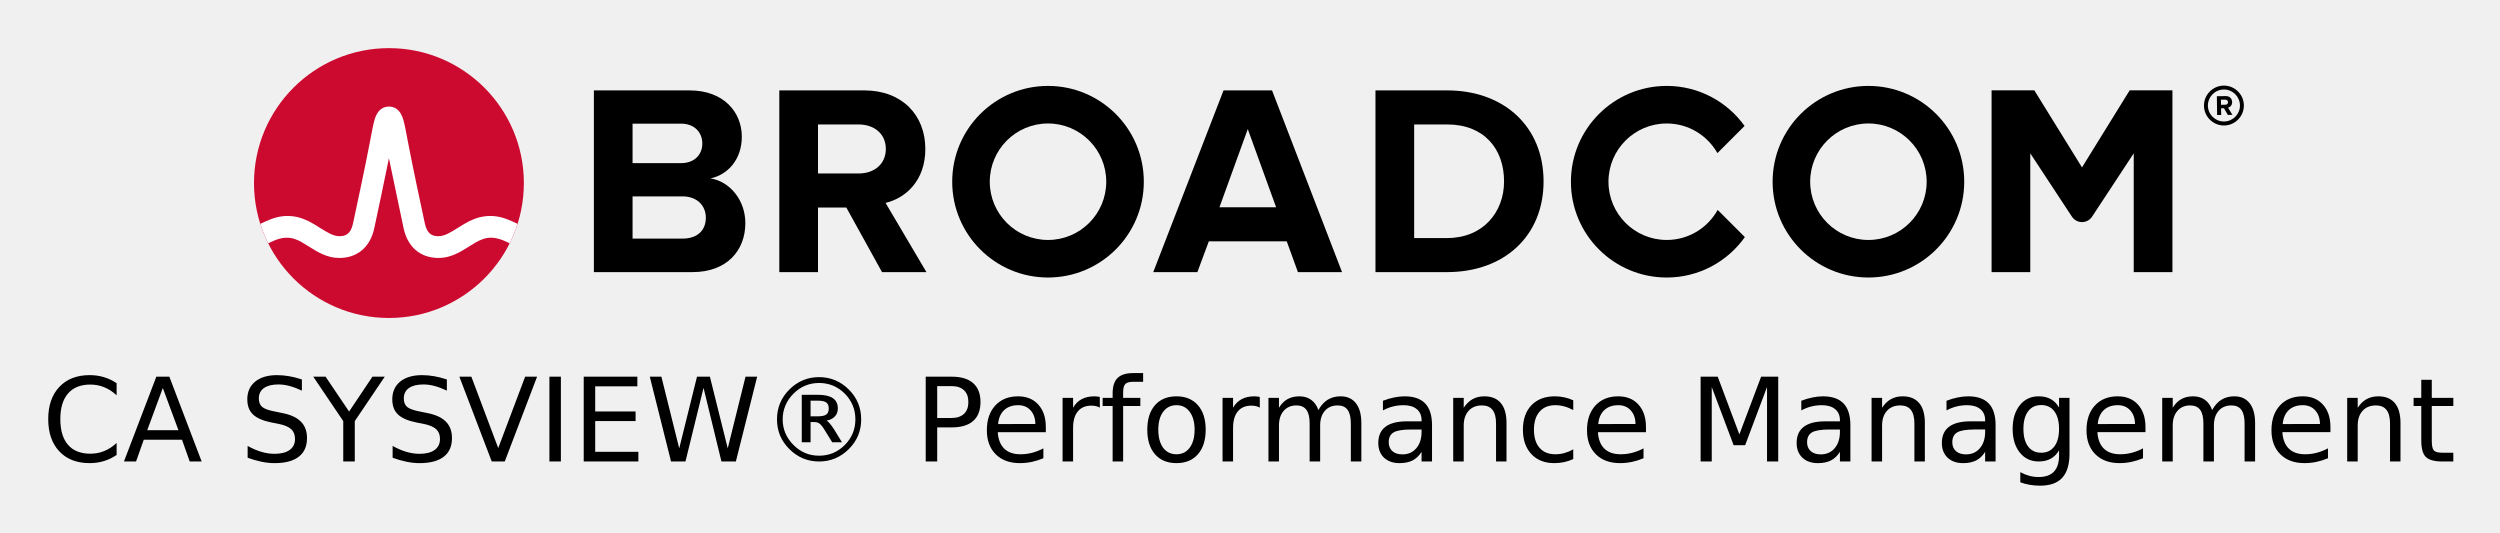
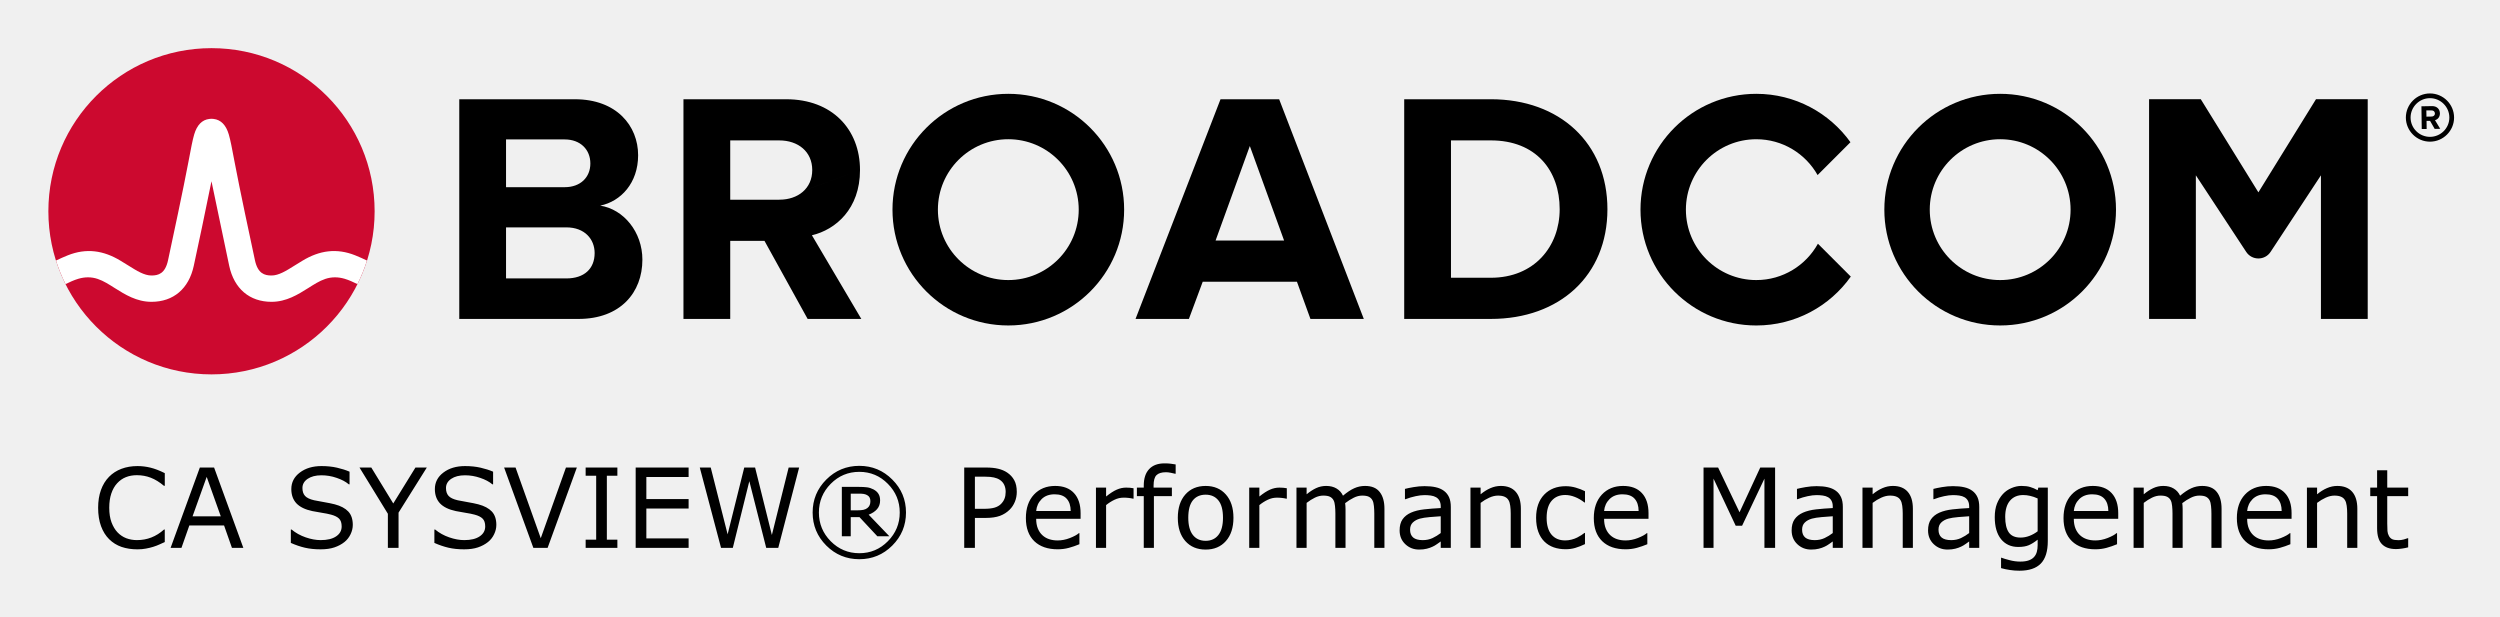
- <svg xmlns="http://www.w3.org/2000/svg" xmlns:xlink="http://www.w3.org/1999/xlink" role="img" viewBox="-30.28 -5.53 300.82 64.07">
+ <svg xmlns="http://www.w3.org/2000/svg" xmlns:xlink="http://www.w3.org/1999/xlink" role="img" viewBox="-4.53 -4.53 248.82 61.32">
  <path d="M237.32 9.09c-1.06 0-1.93-.86-1.93-1.92s.87-1.93 1.93-1.93 1.93.87 1.93 1.93-.87 1.92-1.93 1.92m0-4.32c-1.32 0-2.4 1.08-2.4 2.4 0 1.32 1.08 2.4 2.4 2.4 1.32 0 2.4-1.08 2.4-2.4 0-1.32-1.08-2.4-2.4-2.4" />
  <path d="M237.48 7.07l-.51.01-.01-.62h.51c.19-.01.34.11.34.3.01.19-.14.31-.33.31m.83-.32c-.01-.42-.3-.72-.77-.72l-1.07.02.03 2.26h.49l-.01-.81h.35l.46.8.55-.01-.52-.86c.24-.06.49-.28.49-.68M51.834 23.18h-5.999V9.347h5.835c1.574 0 2.557 1.016 2.557 2.393 0 1.377-.983 2.36-2.557 2.36H45v4h6.834c1.836 0 2.819 1.18 2.819 2.556 0 1.574-1.049 2.525-2.819 2.525m3.376-7.245c2.066-.426 3.771-2.262 3.771-5.015 0-2.918-2.131-5.573-6.295-5.573h-11.506v21.865h11.867c4.163 0 6.359-2.623 6.359-5.901 0-2.754-1.868-5.015-4.196-5.376m17.823-.59H68v4.098h3.558l4.294 7.769h5.343l-4.917-8.327c2.361-.557 4.786-2.622 4.786-6.49m0 0c0-4.065-2.786-7.048-7.343-7.048h-10.228v21.865h4.655V9.445h4.885c1.869 0 3.278 1.114 3.278 2.95s-1.409 2.95-3.278 2.95m43.421 4.065l3.409-9.408 3.41 9.408zm.492-14.063l-8.458 21.865h5.31l1.377-3.704h9.376l1.344 3.704h5.311l-8.425-21.865zm26.904 17.767h-3.967v-13.67h3.967c4.491 0 6.851 2.983 6.851 6.852 0 3.704-2.524 6.818-6.851 6.818m0-17.767h-8.622v21.865h8.622c6.851 0 11.604-4.327 11.604-10.916s-4.753-10.949-11.604-10.949m82.127-.004l-5.734 9.27-5.734-9.27h-5.146v21.869h4.656v-14.293l5.012 7.622c.574.871 1.851.871 2.424 0l5.013-7.622v14.293h4.656V5.343z" />
  <path id="a" d="M95.825 23.344c-3.871 0-7.008-3.138-7.008-7.008 0-3.871 3.137-7.009 7.008-7.009 3.87 0 7.008 3.138 7.008 7.009 0 3.87-3.138 7.008-7.008 7.008m0-18.536c-6.367 0-11.528 5.161-11.528 11.528 0 6.366 5.161 11.527 11.528 11.527 6.366 0 11.528-5.161 11.528-11.527 0-6.367-5.162-11.528-11.528-11.528" />
  <path d="M176.404 19.727c-1.195 2.156-3.492 3.617-6.132 3.617-3.87 0-7.008-3.138-7.008-7.008 0-3.871 3.138-7.008 7.008-7.008 2.618 0 4.897 1.438 6.1 3.565l3.27-3.269c-2.092-2.915-5.508-4.816-9.37-4.816-6.367 0-11.527 5.161-11.527 11.528 0 6.366 5.16 11.528 11.527 11.528 3.883 0 7.316-1.922 9.404-4.865z" />
  <use transform="translate(98.718)" xlink:href="#a" />
  <ellipse cx="16.52" cy="16.497" fill="#cc092f" rx="16.236" ry="16.235" />
  <path fill="#fff" d="M30.825 20.883c-1.857-.74-3.557-.492-5.261.541 0 0-.621.379-.807.496-.794.498-1.543.97-2.263.97-.687 0-1.363-.184-1.649-1.513-.446-2.073-1.534-7.167-2.009-9.69-.279-1.483-.432-2.282-.591-2.825-.28-.954-.792-1.473-1.519-1.556 0 0-.114-.016-.207-.016-.092 0-.218.018-.218.018-.72.086-1.229.605-1.507 1.554-.159.543-.312 1.342-.591 2.825-.475 2.523-1.563 7.617-2.009 9.69-.286 1.329-.962 1.513-1.649 1.513-.72 0-1.469-.472-2.263-.97-.186-.117-.808-.496-.808-.496-1.703-1.033-3.404-1.281-5.26-.541-.401.16-.796.339-1.172.52.257.806.577 1.599.95 2.344.411-.202.842-.402 1.282-.532.634-.187 1.284-.197 1.914.014.612.205 1.157.568 1.7.909 1.023.643 2.182 1.372 3.657 1.372 2.186 0 3.72-1.305 4.21-3.581.38-1.764 1.222-5.702 1.763-8.418 0 0 1.386 6.654 1.765 8.418.49 2.276 2.025 3.581 4.211 3.581 1.475 0 2.634-.729 3.657-1.372.543-.341 1.088-.704 1.7-.909.629-.211 1.28-.201 1.914-.014.44.13.87.331 1.281.533.374-.745.693-1.539.95-2.345-.376-.181-.77-.36-1.171-.52" />
-   <path d="M-16.247 40.58v1.456q-.697-.649-1.49-.971-.786-.321-1.675-.321-1.75 0-2.68 1.073-.93 1.066-.93 3.09 0 2.017.93 3.09.93 1.066 2.68 1.066.889 0 1.675-.321.793-.321 1.49-.971v1.442q-.725.492-1.538.738-.807.246-1.709.246-2.317 0-3.65-1.415-1.333-1.422-1.333-3.876 0-2.461 1.333-3.876 1.333-1.422 3.65-1.422.916 0 1.723.246.813.239 1.524.725zm5.558.574l-1.873 5.079h3.753zm-.779-1.36h1.565L-6.014 50h-1.436l-.93-2.618h-4.601L-13.909 50h-1.456zm17.514.335v1.347q-.786-.376-1.483-.561-.697-.185-1.347-.185-1.128 0-1.743.438-.608.438-.608 1.244 0 .677.403 1.025.41.342 1.545.554l.834.171q1.545.294 2.276 1.039.738.738.738 1.982 0 1.483-.998 2.249-.991.766-2.912.766-.725 0-1.545-.164-.813-.164-1.688-.485v-1.422q.841.472 1.647.711.807.239 1.586.239 1.183 0 1.825-.465.643-.465.643-1.326 0-.752-.465-1.176-.458-.424-1.511-.636l-.841-.164q-1.545-.308-2.235-.964-.69-.656-.69-1.825 0-1.354.95-2.133.957-.779 2.632-.779.718 0 1.463.13t1.524.39zm1.367-.335h1.483l2.83 4.197 2.81-4.197h1.483l-3.609 5.346V50h-1.388v-4.86zm16.078.335v1.347q-.786-.376-1.483-.561-.697-.185-1.347-.185-1.128 0-1.743.438-.608.438-.608 1.244 0 .677.403 1.025.41.342 1.545.554l.834.171q1.545.294 2.276 1.039.738.738.738 1.982 0 1.483-.998 2.249-.991.766-2.912.766-.725 0-1.545-.164-.813-.164-1.688-.485v-1.422q.841.472 1.647.711.807.239 1.586.239 1.183 0 1.825-.465.643-.465.643-1.326 0-.752-.465-1.176-.458-.424-1.511-.636l-.841-.164q-1.545-.308-2.235-.964-.69-.656-.69-1.825 0-1.354.95-2.133.957-.779 2.632-.779.718 0 1.463.13t1.524.39zM28.891 50l-3.896-10.206h1.442l3.233 8.593 3.24-8.593h1.436L30.456 50zm6.938-10.206h1.381V50H35.829zm4.129 0h6.453v1.162h-5.072v3.021h4.86v1.162h-4.86v3.698h5.195V50h-6.576zm7.95 0h1.395l2.146 8.627 2.14-8.627h1.552l2.146 8.627 2.14-8.627h1.401L58.265 50h-1.736L54.375 41.141 52.201 50h-1.736zm20.371.759q-.896 0-1.668.321-.772.321-1.415.964t-.971 1.429q-.328.779-.328 1.668 0 .882.328 1.661.328.772.971 1.415.643.643 1.415.971.772.321 1.668.321.902 0 1.675-.321.779-.328 1.422-.971.636-.636.95-1.408.321-.772.321-1.668 0-.909-.321-1.682-.321-.779-.95-1.415-.643-.643-1.422-.964-.772-.321-1.675-.321zm0-.704q1.039 0 1.935.376.902.376 1.647 1.121.745.745 1.114 1.641.369.895.369 1.948 0 1.039-.369 1.935-.369.889-1.114 1.634-.745.745-1.647 1.121Q69.318 50 68.279 50q-1.039 0-1.941-.376-.896-.376-1.641-1.121-.745-.745-1.114-1.634-.369-.895-.369-1.935 0-1.053.369-1.948t1.114-1.641q.745-.745 1.641-1.121.902-.376 1.941-.376zm-.185 2.83h-.841v1.887h.841q.752 0 1.046-.212.301-.212.301-.725 0-.52-.301-.731-.301-.219-1.046-.219zm.048-.704q1.203 0 1.798.41.595.403.595 1.23 0 .588-.362.971-.355.383-1.012.499.164.055.39.321.232.26.547.759l.937 1.524H69.858l-.882-1.429q-.403-.656-.656-.827-.246-.178-.615-.178h-.451v2.434h-1.06V41.975zm14.349-1.046v3.835h1.736q.964 0 1.49-.499.526-.499.526-1.422 0-.916-.526-1.415-.526-.499-1.49-.499zm-1.381-1.135h3.117q1.716 0 2.591.779.882.772.882 2.27 0 1.511-.882 2.283-.875.772-2.591.772H82.491V50h-1.381zm14.451 6.063v.615h-5.783q.082 1.299.779 1.982.704.677 1.955.677.725 0 1.401-.178.684-.178 1.354-.533v1.189q-.677.287-1.388.438-.711.15-1.442.15-1.832 0-2.905-1.066-1.066-1.066-1.066-2.885 0-1.88 1.012-2.98 1.019-1.107 2.741-1.107 1.545 0 2.44.998.902.991.902 2.7zm-1.258-.369q-.014-1.032-.581-1.647-.561-.615-1.49-.615-1.053 0-1.688.595-.629.595-.725 1.675zm7.759-1.969q-.212-.123-.465-.178-.246-.062-.547-.062-1.066 0-1.641.697-.567.69-.567 1.989V50h-1.265v-7.656h1.265v1.189q.396-.697 1.032-1.032.636-.342 1.545-.342.13 0 .287.021.157.014.349.048zm5.209-4.156v1.046h-1.203q-.677 0-.943.273-.26.273-.26.984v.677h2.071v.978h-2.071V50h-1.265v-6.679h-1.203v-.978h1.203v-.533q0-1.278.595-1.859.595-.588 1.887-.588zm4.013 3.862q-1.012 0-1.6.793-.588.786-.588 2.16 0 1.374.581 2.167.588.786 1.606.786 1.005 0 1.593-.793t.588-2.16q0-1.36-.588-2.153-.588-.8-1.593-.8zm0-1.066q1.641 0 2.577 1.066.937 1.066.937 2.953 0 1.88-.937 2.953-.937 1.066-2.577 1.066-1.647 0-2.584-1.066-.93-1.073-.93-2.953 0-1.887.93-2.953.937-1.066 2.584-1.066zm10.028 1.36q-.212-.123-.465-.178-.246-.062-.547-.062-1.066 0-1.641.697-.567.69-.567 1.989V50h-1.265v-7.656h1.265v1.189q.396-.697 1.032-1.032.636-.342 1.545-.342.13 0 .287.021.157.014.349.048zm7.048.294q.472-.848 1.128-1.251.656-.403 1.545-.403 1.196 0 1.846.841.649.834.649 2.379V50h-1.265v-4.58q0-1.101-.39-1.634-.39-.533-1.189-.533-.978 0-1.545.649-.567.649-.567 1.771V50h-1.265v-4.58q0-1.107-.39-1.634-.39-.533-1.203-.533-.964 0-1.531.656-.567.649-.567 1.764V50h-1.265v-7.656h1.265v1.189q.431-.704 1.032-1.039.602-.335 1.429-.335.834 0 1.415.424.588.424.868 1.23zm11.163 2.338q-1.524 0-2.112.349-.588.349-.588 1.189 0 .67.438 1.066.444.39 1.203.39 1.046 0 1.675-.738.636-.745.636-1.976v-.28zm2.509-.52V50h-1.258v-1.162q-.431.697-1.073 1.032-.643.328-1.572.328-1.176 0-1.873-.656-.69-.663-.69-1.77 0-1.292.861-1.948.868-.656 2.584-.656h1.764v-.123q0-.868-.574-1.34-.567-.479-1.6-.479-.656 0-1.278.157-.622.157-1.196.472v-1.162q.69-.267 1.34-.397.649-.137 1.265-.137 1.661 0 2.481.861.82.861.82 2.611zm8.962-.253V50h-1.258v-4.58q0-1.087-.424-1.627-.424-.54-1.271-.54-1.019 0-1.606.649-.588.649-.588 1.771V50h-1.265v-7.656h1.265v1.189q.451-.69 1.06-1.032.615-.342 1.415-.342 1.319 0 1.996.82.677.813.677 2.399zm8.032-2.741v1.176q-.533-.294-1.073-.438-.533-.15-1.08-.15-1.224 0-1.9.779-.677.772-.677 2.174t.677 2.181q.677.772 1.9.772.547 0 1.08-.144.54-.15 1.073-.444v1.162q-.526.246-1.094.369-.561.123-1.196.123-1.729 0-2.748-1.087-1.019-1.087-1.019-2.933 0-1.873 1.025-2.946 1.032-1.073 2.823-1.073.581 0 1.135.123.554.116 1.073.355zm8.75 3.22v.615h-5.783q.082 1.299.779 1.982.704.677 1.955.677.725 0 1.401-.178.684-.178 1.354-.533v1.189q-.677.287-1.388.438-.711.15-1.442.15-1.832 0-2.905-1.066-1.066-1.066-1.066-2.885 0-1.88 1.012-2.98 1.019-1.107 2.741-1.107 1.545 0 2.44.998.902.991.902 2.7zm-1.258-.369q-.014-1.032-.581-1.647-.561-.615-1.49-.615-1.053 0-1.688.595-.629.595-.725 1.675zm7.834-5.694h2.058l2.604 6.945 2.618-6.945h2.058V50h-1.347v-8.962l-2.632 7h-1.388l-2.632-7V50h-1.34zm15.511 6.357q-1.524 0-2.112.349-.588.349-.588 1.189 0 .67.438 1.066.444.39 1.203.39 1.046 0 1.675-.738.636-.745.636-1.976v-.28zm2.509-.52V50h-1.258v-1.162q-.431.697-1.073 1.032-.643.328-1.572.328-1.176 0-1.873-.656-.69-.663-.69-1.77 0-1.292.861-1.948.868-.656 2.584-.656h1.764v-.123q0-.868-.574-1.34-.567-.479-1.6-.479-.656 0-1.278.157-.622.157-1.196.472v-1.162q.69-.267 1.34-.397.649-.137 1.265-.137 1.661 0 2.481.861.82.861.82 2.611zm8.962-.253V50h-1.258v-4.58q0-1.087-.424-1.627-.424-.54-1.271-.54-1.019 0-1.606.649-.588.649-.588 1.771V50h-1.265v-7.656h1.265v1.189q.451-.69 1.06-1.032.615-.342 1.415-.342 1.319 0 1.996.82.677.813.677 2.399zm6.002.772q-1.524 0-2.112.349-.588.349-.588 1.189 0 .67.438 1.066.444.39 1.203.39 1.046 0 1.675-.738.636-.745.636-1.976v-.28zm2.509-.52V50h-1.258v-1.162q-.431.697-1.073 1.032-.643.328-1.572.328-1.176 0-1.873-.656-.69-.663-.69-1.77 0-1.292.861-1.948.868-.656 2.584-.656h1.764v-.123q0-.868-.574-1.34-.567-.479-1.6-.479-.656 0-1.278.157-.622.157-1.196.472v-1.162q.69-.267 1.34-.397.649-.137 1.265-.137 1.661 0 2.481.861.82.861.82 2.611zm7.636.451q0-1.367-.567-2.119-.561-.752-1.579-.752-1.012 0-1.579.752-.561.752-.561 2.119 0 1.36.561 2.112.567.752 1.579.752 1.019 0 1.579-.752.567-.752.567-2.112zm1.258 2.967q0 1.955-.868 2.905-.868.957-2.659.957-.663 0-1.251-.103-.588-.096-1.142-.301v-1.224q.554.301 1.094.444.54.144 1.101.144 1.237 0 1.853-.649.615-.643.615-1.948v-.622q-.39.677-.998 1.012-.608.335-1.456.335-1.408 0-2.27-1.073-.861-1.073-.861-2.844 0-1.777.861-2.851.861-1.073 2.27-1.073.848 0 1.456.335t.998 1.012v-1.162h1.258zm9.14-3.192v.615h-5.783q.082 1.299.779 1.982.704.677 1.955.677.725 0 1.401-.178.684-.178 1.354-.533v1.189q-.677.287-1.388.438-.711.15-1.442.15-1.832 0-2.905-1.066-1.066-1.066-1.066-2.885 0-1.88 1.012-2.98 1.019-1.107 2.741-1.107 1.545 0 2.44.998.902.991.902 2.7zm-1.258-.369q-.014-1.032-.581-1.647-.561-.615-1.49-.615-1.053 0-1.688.595-.629.595-.725 1.675zm9.283-1.675q.472-.848 1.128-1.251.656-.403 1.545-.403 1.196 0 1.846.841.649.834.649 2.379V50h-1.265v-4.58q0-1.101-.39-1.634-.39-.533-1.189-.533-.978 0-1.545.649-.567.649-.567 1.771V50h-1.265v-4.58q0-1.107-.39-1.634-.39-.533-1.203-.533-.964 0-1.531.656-.567.649-.567 1.764V50h-1.265v-7.656h1.265v1.189q.431-.704 1.032-1.039.602-.335 1.429-.335.834 0 1.415.424.588.424.868 1.23zm14.232 2.044v.615h-5.783q.082 1.299.779 1.982.704.677 1.955.677.725 0 1.401-.178.684-.178 1.354-.533v1.189q-.677.287-1.388.438-.711.15-1.442.15-1.832 0-2.905-1.066-1.066-1.066-1.066-2.885 0-1.88 1.012-2.98 1.019-1.107 2.741-1.107 1.545 0 2.44.998.902.991.902 2.7zm-1.258-.369q-.014-1.032-.581-1.647-.561-.615-1.49-.615-1.053 0-1.688.595-.629.595-.725 1.675zm9.687-.109V50h-1.258v-4.58q0-1.087-.424-1.627-.424-.54-1.271-.54-1.019 0-1.606.649-.588.649-.588 1.771V50h-1.265v-7.656h1.265v1.189q.451-.69 1.06-1.032.615-.342 1.415-.342 1.319 0 1.996.82.677.813.677 2.399zm3.767-5.209v2.174h2.591v.978h-2.591v4.156q0 .937.253 1.203.26.267 1.046.267h1.292V50h-1.292q-1.456 0-2.01-.54-.554-.547-.554-1.982v-4.156h-.923v-.978h.923v-2.174z" text-anchor="middle" />
+   <path d="M11.869 49.42q-.295.129-.537.242-.236.113-.623.236-.328.102-.714.172-.381.075-.843.075-.87 0-1.584-.242-.709-.247-1.235-.768-.516-.51-.806-1.294-.29-.79-.29-1.832 0-.988.279-1.767.279-.779.806-1.316.51-.521 1.23-.795.725-.274 1.606-.274.645 0 1.284.156.645.156 1.429.548v1.262h-.081q-.661-.553-1.311-.806t-1.391-.252q-.607 0-1.096.199-.483.193-.865.607-.371.403-.58 1.02-.204.612-.204 1.418 0 .843.226 1.45.231.607.591.988.376.397.875.591.505.188 1.063.188.768 0 1.439-.263.671-.263 1.257-.79h.075zM19.689 50h-1.133l-.784-2.229H14.313L13.529 50h-1.08l2.911-7.998h1.418zm-2.245-3.142l-1.402-3.926-1.407 3.926zm13.138.859q0 .467-.22.924-.215.457-.607.773-.43.344-1.004.537-.569.193-1.375.193-.865 0-1.558-.161-.688-.161-1.402-.478v-1.332h.075q.607.505 1.402.779.795.274 1.493.274.988 0 1.536-.371.553-.371.553-.988 0-.532-.263-.784-.258-.252-.79-.392-.403-.107-.875-.177-.467-.07-.994-.177-1.063-.226-1.579-.768-.51-.548-.51-1.423 0-1.004.849-1.644.849-.645 2.154-.645.843 0 1.547.161.704.161 1.246.397v1.257h-.075q-.457-.387-1.203-.639-.741-.258-1.52-.258-.854 0-1.375.354-.516.354-.516.913 0 .499.258.784.258.285.908.435.344.075.978.183t1.074.22q.892.236 1.343.714.451.478.451 1.337zm7.369-5.715l-2.814 4.49V50h-1.063v-3.395l-2.825-4.603h1.176l2.186 3.577 2.208-3.577zm6.918 5.715q0 .467-.22.924-.215.457-.607.773-.43.344-1.004.537-.569.193-1.375.193-.865 0-1.558-.161-.688-.161-1.402-.478v-1.332h.075q.607.505 1.402.779.795.274 1.493.274.988 0 1.536-.371.553-.371.553-.988 0-.532-.263-.784-.258-.252-.79-.392-.403-.107-.875-.177-.467-.07-.994-.177-1.063-.226-1.579-.768-.51-.548-.51-1.423 0-1.004.849-1.644.849-.645 2.154-.645.843 0 1.547.161.704.161 1.246.397v1.257h-.075q-.457-.387-1.203-.639-.741-.258-1.52-.258-.854 0-1.375.354-.516.354-.516.913 0 .499.258.784.258.285.908.435.344.075.978.183t1.074.22q.892.236 1.343.714.451.478.451 1.337zm8.014-5.715L49.972 50h-1.418l-2.911-7.998h1.139l2.508 7.036 2.508-7.036zM56.917 50h-3.158v-.816h1.047v-6.365H53.758v-.816h3.158v.816h-1.047v6.365h1.047zm7.09 0H58.737v-7.998h5.269v.945h-4.206v2.191h4.206v.945h-4.206v2.97h4.206zm11-7.998L72.928 50h-1.198l-1.681-6.639L68.405 50h-1.171l-2.116-7.998h1.09l1.681 6.649 1.654-6.649h1.08l1.67 6.714 1.67-6.714zm10.635 4.479q0 1.923-1.364 3.287-1.359 1.359-3.282 1.359-1.923 0-3.287-1.359-1.359-1.364-1.359-3.287 0-1.923 1.359-3.282 1.364-1.364 3.287-1.364 1.923 0 3.282 1.364 1.364 1.359 1.364 3.282zm-.623 0q0-1.665-1.182-2.857-1.176-1.192-2.841-1.192t-2.847 1.192q-1.176 1.192-1.176 2.857 0 1.665 1.176 2.857 1.182 1.192 2.847 1.192t2.841-1.192q1.182-1.192 1.182-2.857zm-1.031 2.363h-1.198l-1.778-1.907h-.87v1.907h-.886v-4.915h1.676q.505 0 .833.043.328.043.645.209.338.183.494.446.161.258.161.65 0 .521-.306.87-.301.344-.833.548zm-1.891-3.507q0-.193-.075-.344-.075-.15-.252-.247-.167-.091-.354-.118-.188-.027-.473-.027h-.8v1.66h.682q.333 0 .575-.048.242-.054.397-.177.167-.134.231-.295.07-.161.07-.403zm14.572-.918q0 .532-.188.988-.183.451-.516.784-.414.414-.978.623-.564.204-1.423.204H92.5V50h-1.063v-7.998h2.17q.72 0 1.219.124.5.118.886.376.457.306.704.763.252.457.252 1.155zm-1.106.027q0-.414-.145-.72-.145-.306-.44-.5-.258-.167-.591-.236-.328-.075-.833-.075H92.5v3.196h.897q.645 0 1.047-.113.403-.118.655-.371.252-.258.354-.542.107-.285.107-.639zm7.455 2.659h-4.42q0 .553.167.967.167.408.457.671.279.258.661.387.387.129.849.129.612 0 1.23-.242.623-.247.886-.483h.054v1.101q-.51.215-1.042.36-.532.145-1.117.145-1.493 0-2.331-.806-.838-.811-.838-2.299 0-1.472.8-2.336.806-.865 2.116-.865 1.214 0 1.869.709.661.709.661 2.014zm-.983-.773q-.005-.795-.403-1.23-.392-.435-1.198-.435-.811 0-1.294.478-.478.478-.542 1.187zm6.257-1.23h-.054q-.226-.054-.44-.075-.209-.027-.5-.027-.467 0-.902.209-.435.204-.838.532V50h-1.01v-6h1.01v.886q.602-.483 1.058-.682.462-.204.94-.204.263 0 .381.016.118.011.354.048zm4.189-2.481h-.054q-.167-.048-.435-.097-.269-.054-.473-.054-.65 0-.945.29-.29.285-.29 1.037v.204h1.821v.849h-1.789V50h-1.01v-5.151h-.682v-.849h.682v-.199q0-1.069.532-1.638.532-.575 1.536-.575.338 0 .607.032.274.032.5.075zm5.752 4.383q0 1.466-.752 2.315-.752.849-2.014.849-1.273 0-2.025-.849-.747-.849-.747-2.315 0-1.466.747-2.315.752-.854 2.025-.854 1.262 0 2.014.854.752.849.752 2.315zm-1.042 0q0-1.166-.457-1.73-.457-.569-1.268-.569-.822 0-1.278.569-.451.564-.451 1.729 0 1.128.457 1.713.457.58 1.273.58.806 0 1.262-.575.462-.58.462-1.719zm6.354-1.901h-.054q-.226-.054-.44-.075-.209-.027-.5-.027-.467 0-.902.209-.435.204-.838.532V50h-1.01v-6h1.01v.886q.602-.483 1.058-.682.462-.204.94-.204.263 0 .381.016.118.011.354.048zM133.261 50h-1.01v-3.416q0-.387-.038-.747-.032-.36-.145-.575-.124-.231-.354-.349-.231-.118-.666-.118-.424 0-.849.215-.424.209-.849.537.016.124.027.29.011.161.011.322V50h-1.01v-3.416q0-.397-.038-.752-.032-.36-.145-.575-.124-.231-.354-.344-.231-.118-.666-.118-.414 0-.833.204-.414.204-.827.521V50h-1.01v-6h1.01v.666q.473-.392.94-.612.473-.22 1.004-.22.612 0 1.037.258.43.258.639.714.612-.516 1.117-.741.505-.231 1.08-.231.988 0 1.456.602.473.596.473 1.67zm6.606 0h-1.004v-.639q-.134.091-.365.258-.226.161-.44.258-.252.124-.58.204-.328.086-.768.086-.811 0-1.375-.537-.564-.537-.564-1.37 0-.682.29-1.101.295-.424.838-.666.548-.242 1.316-.328.768-.086 1.649-.129v-.156q0-.344-.124-.569-.118-.226-.344-.354-.215-.124-.516-.167-.301-.043-.628-.043-.397 0-.886.107-.489.102-1.01.301h-.054V44.129q.295-.081.854-.177.559-.097 1.101-.097.634 0 1.101.107.473.102.816.354.338.247.516.639.177.392.177.972zm-1.004-1.477v-1.67q-.462.027-1.09.081-.623.054-.988.156-.435.124-.704.387-.269.258-.269.714 0 .516.312.779.312.258.951.258.532 0 .972-.204.44-.209.816-.5zM146.839 50h-1.01v-3.416q0-.414-.048-.773-.048-.365-.177-.569-.134-.226-.387-.333-.252-.113-.655-.113-.414 0-.865.204-.451.204-.865.521V50h-1.01v-6h1.01v.666q.473-.392.978-.612.505-.22 1.037-.22.972 0 1.482.585.51.585.51 1.687zm6.381-.376q-.505.242-.961.376-.451.134-.961.134-.65 0-1.192-.188-.542-.193-.929-.58-.392-.387-.607-.978-.215-.591-.215-1.38 0-1.472.806-2.31.811-.838 2.138-.838.516 0 1.01.145.5.145.913.354v1.123h-.054q-.462-.36-.956-.553-.489-.193-.956-.193-.859 0-1.359.58-.494.575-.494 1.692 0 1.085.483 1.67.489.58 1.37.58.306 0 .623-.081.317-.081.569-.209.22-.113.414-.236.193-.129.306-.22h.054zm6.322-2.519h-4.42q0 .553.167.967.167.408.457.671.279.258.661.387.387.129.849.129.612 0 1.23-.242.623-.247.886-.483h.054v1.101q-.51.215-1.042.36-.532.145-1.117.145-1.493 0-2.331-.806-.838-.811-.838-2.299 0-1.472.8-2.336.806-.865 2.116-.865 1.214 0 1.869.709.661.709.661 2.014zm-.983-.773q-.005-.795-.403-1.23-.392-.435-1.198-.435-.811 0-1.294.478-.478.478-.542 1.187zM172.143 50h-1.063v-6.891l-2.224 4.689h-.634l-2.208-4.689V50h-.994v-7.998h1.45l2.132 4.453 2.062-4.453h1.477zm6.741 0h-1.004v-.639q-.134.091-.365.258-.226.161-.44.258-.252.124-.58.204-.328.086-.768.086-.811 0-1.375-.537-.564-.537-.564-1.37 0-.682.29-1.101.295-.424.838-.666.548-.242 1.316-.328.768-.086 1.649-.129v-.156q0-.344-.124-.569-.118-.226-.344-.354-.215-.124-.516-.167-.301-.043-.628-.043-.397 0-.886.107-.489.102-1.01.301h-.054V44.129q.295-.081.854-.177.559-.097 1.101-.097.634 0 1.101.107.473.102.816.354.338.247.516.639.177.392.177.972zm-1.004-1.477v-1.67q-.462.027-1.09.081-.623.054-.988.156-.435.124-.704.387-.269.258-.269.714 0 .516.312.779.312.258.951.258.532 0 .972-.204.44-.209.816-.5zM185.855 50h-1.01v-3.416q0-.414-.048-.773-.048-.365-.177-.569-.134-.226-.387-.333-.252-.113-.655-.113-.414 0-.865.204t-.865.521V50h-1.01v-6h1.01v.666q.473-.392.978-.612.505-.22 1.037-.22.972 0 1.482.585.51.585.51 1.687zm6.606 0h-1.004v-.639q-.134.091-.365.258-.226.161-.44.258-.252.124-.58.204-.328.086-.768.086-.811 0-1.375-.537-.564-.537-.564-1.37 0-.682.29-1.101.295-.424.838-.666.548-.242 1.316-.328.768-.086 1.649-.129v-.156q0-.344-.124-.569-.118-.226-.344-.354-.215-.124-.516-.167-.301-.043-.628-.043-.397 0-.886.107-.489.102-1.01.301h-.054V44.129q.295-.081.854-.177.559-.097 1.101-.097.634 0 1.101.107.473.102.816.354.338.247.516.639.177.392.177.972zm-1.004-1.477v-1.67q-.462.027-1.09.081-.623.054-.988.156-.435.124-.704.387-.269.258-.269.714 0 .516.312.779.312.258.951.258.532 0 .972-.204.44-.209.816-.5zm7.826.795q0 1.525-.693 2.24-.693.714-2.132.714-.478 0-.935-.07-.451-.064-.892-.188V50.983h.054q.247.097.784.236.537.145 1.074.145.516 0 .854-.124.338-.124.526-.344.188-.209.269-.505.081-.295.081-.661v-.548q-.457.365-.875.548-.414.177-1.058.177-1.074 0-1.708-.773-.628-.779-.628-2.191 0-.773.215-1.332.22-.564.596-.972.349-.381.849-.591.5-.215.994-.215.521 0 .87.107.354.102.747.317l.064-.258h.945zm-1.01-.967v-3.271q-.403-.183-.752-.258-.344-.081-.688-.081-.833 0-1.311.559-.478.559-.478 1.622 0 1.01.354 1.531.354.521 1.176.521.44 0 .881-.167.446-.172.816-.457zm8.019-1.246h-4.42q0 .553.167.967.167.408.457.671.279.258.661.387.387.129.849.129.612 0 1.23-.242.623-.247.886-.483h.054v1.101q-.51.215-1.042.36-.532.145-1.117.145-1.493 0-2.331-.806-.838-.811-.838-2.299 0-1.472.8-2.336.806-.865 2.116-.865 1.214 0 1.869.709.661.709.661 2.014zm-.983-.773q-.005-.795-.403-1.23-.392-.435-1.198-.435-.811 0-1.294.478-.478.478-.542 1.187zM216.578 50h-1.01v-3.416q0-.387-.038-.747-.032-.36-.145-.575-.124-.231-.354-.349-.231-.118-.666-.118-.424 0-.849.215-.424.209-.849.537.016.124.027.29.011.161.011.322V50h-1.01v-3.416q0-.397-.038-.752-.032-.36-.145-.575-.124-.231-.354-.344-.231-.118-.666-.118-.414 0-.833.204-.414.204-.827.521V50h-1.01v-6h1.01v.666q.473-.392.94-.612.473-.22 1.004-.22.612 0 1.037.258.43.258.639.714.612-.516 1.117-.741.505-.231 1.08-.231.988 0 1.456.602.473.596.473 1.67zm6.966-2.895h-4.42q0 .553.167.967.167.408.457.671.279.258.661.387.387.129.849.129.612 0 1.23-.242.623-.247.886-.483h.054v1.101q-.51.215-1.042.36t-1.117.145q-1.493 0-2.331-.806-.838-.811-.838-2.299 0-1.472.8-2.336.806-.865 2.116-.865 1.214 0 1.869.709.661.709.661 2.014zm-.983-.773q-.005-.795-.403-1.23-.392-.435-1.198-.435-.811 0-1.294.478-.478.478-.542 1.187zM230.091 50h-1.01v-3.416q0-.414-.048-.773-.048-.365-.177-.569-.134-.226-.387-.333-.252-.113-.655-.113-.414 0-.865.204-.451.204-.865.521V50h-1.01v-6h1.01v.666q.473-.392.978-.612.505-.22 1.037-.22.972 0 1.482.585.51.585.51 1.687zm5.06-.054q-.285.075-.623.124-.333.048-.596.048-.918 0-1.396-.494-.478-.494-.478-1.584v-3.19h-.682v-.849h.682v-1.724h1.01v1.724h2.084v.849h-2.084v2.734q0 .473.021.741.021.263.15.494.118.215.322.317.209.097.634.097.247 0 .516-.07.269-.075.387-.124h.054z" text-anchor="middle" />
</svg>
